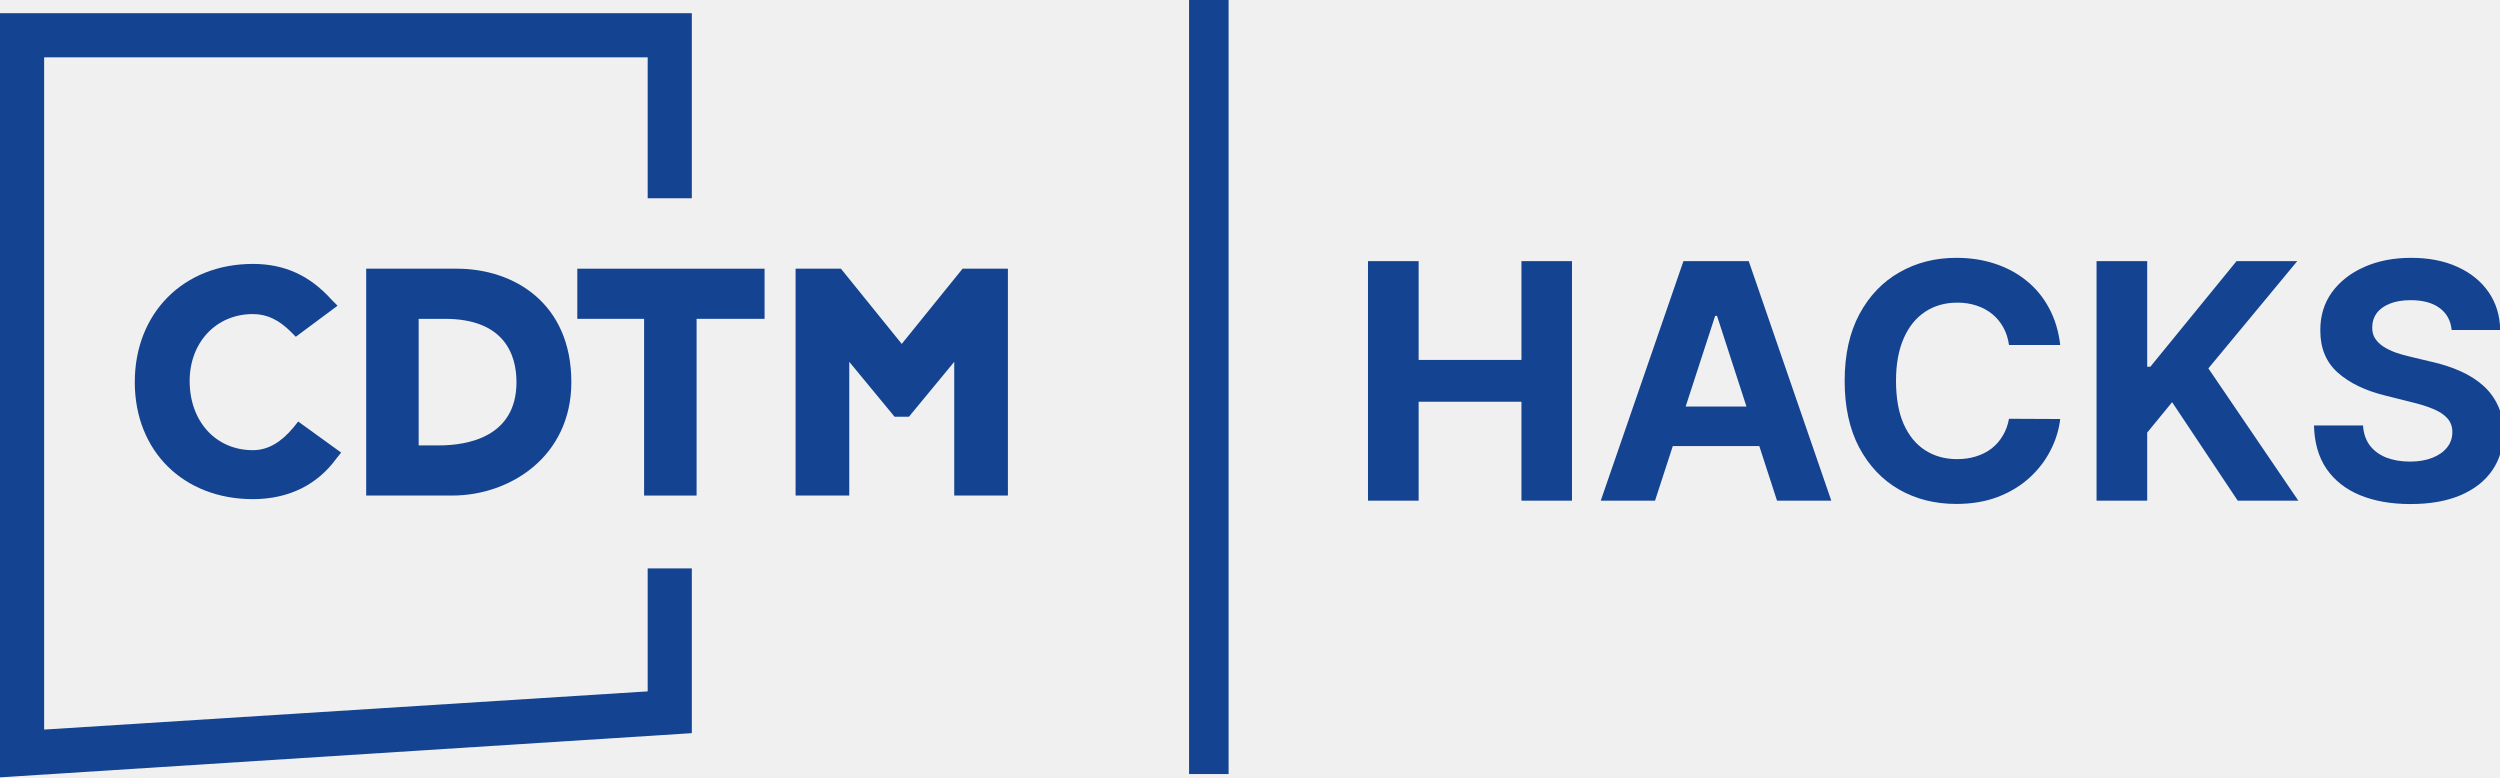
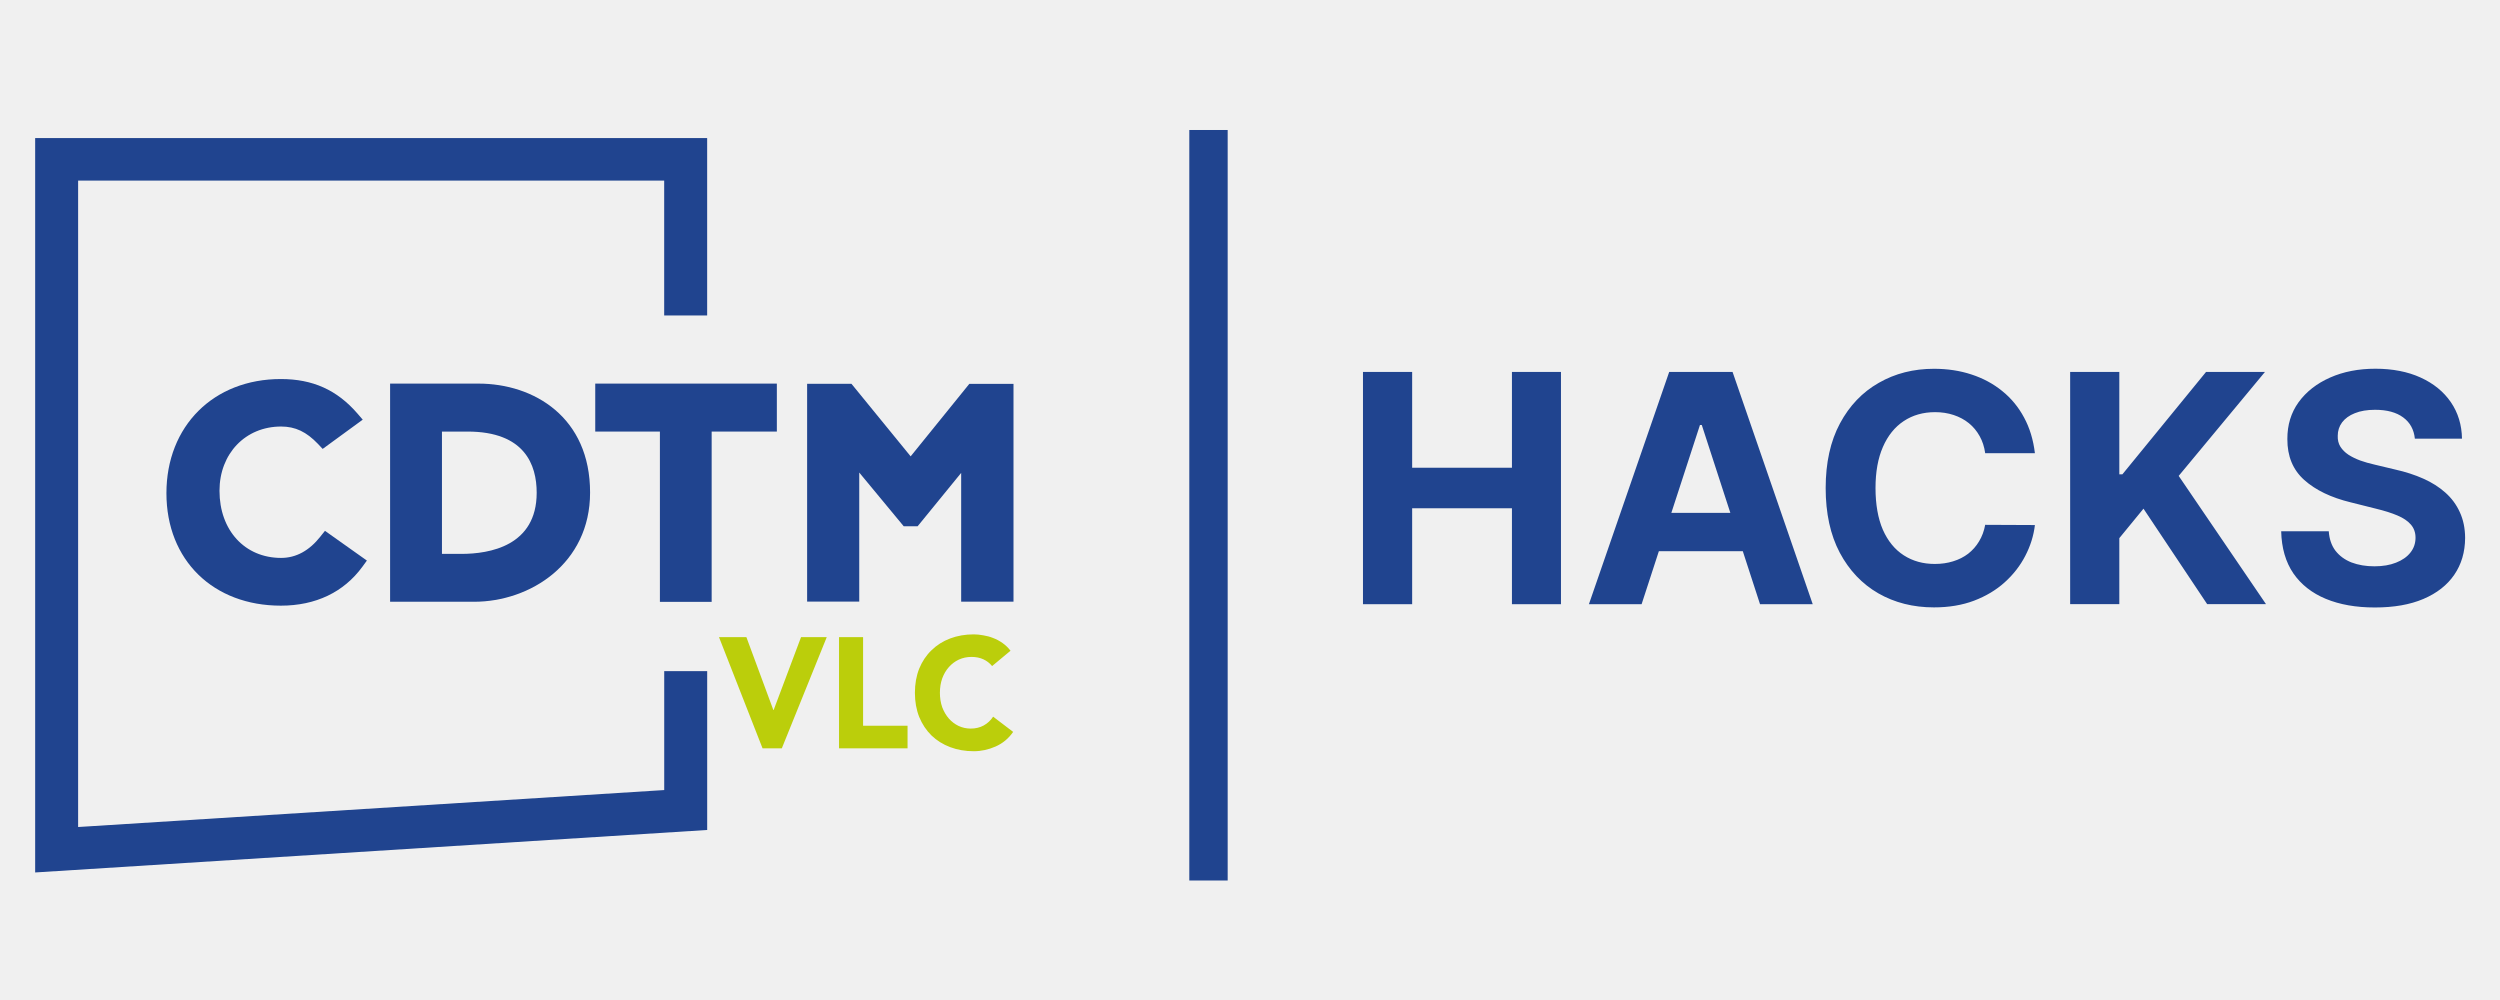
- <svg xmlns="http://www.w3.org/2000/svg" width="759" height="236" viewBox="0 0 759 236" fill="none">
-   <g clip-path="url(#clip0_1002_96)">
-     <g clip-path="url(#clip1_1002_96)">
-       <path d="M0 236V4H210.036V60.188H196.637V17.413H13.399V221.5L196.637 209.9V172.562H210.036V222.587L0 236Z" fill="#134391" />
-       <path d="M175.271 96.8H195.55V150.45H211.484V96.8H232.125V81.575H175.271V96.8Z" fill="#134391" />
-       <path d="M292.239 81.575L273.77 104.412L255.302 81.575H241.541V150.45H257.837V109.85L271.598 126.525H275.943L289.704 109.85V150.45H306V81.575H292.239Z" fill="#134391" />
-       <path d="M138.696 81.575H111.174V150.45H137.247C154.992 150.45 173.46 138.487 173.46 116.012C173.46 92.088 156.078 81.575 138.696 81.575ZM127.108 96.8H135.075C152.819 96.8 156.802 107.312 156.802 116.012C156.802 132.687 141.955 135.225 133.264 135.225H127.108V96.8Z" fill="#134391" />
-       <path d="M89.084 129.788C85.463 134.138 81.479 136.675 76.772 136.675C65.546 136.675 57.579 127.975 57.579 115.65C57.579 104.05 65.546 95.35 76.772 95.35C81.117 95.35 84.739 97.162 88.36 100.788L89.808 102.238L102.483 92.812L100.672 91C94.154 83.75 86.549 80.125 76.772 80.125C55.768 80.125 40.921 94.987 40.921 116.013C40.921 137.038 55.768 151.538 76.772 151.538C87.635 151.538 96.327 147.188 102.121 139.213L103.569 137.4L90.532 127.975L89.084 129.788Z" fill="#134391" />
-     </g>
-     <path d="M415.321 152V79.273H430.697V109.28H461.912V79.273H477.253V152H461.912V121.957H430.697V152H415.321ZM502.466 152H485.989L511.095 79.273H530.911L555.982 152H539.504L521.287 95.892H520.719L502.466 152ZM501.436 123.413H540.357V135.416H501.436V123.413ZM625.486 104.734H609.932C609.648 102.722 609.068 100.935 608.192 99.372C607.316 97.786 606.192 96.437 604.819 95.324C603.445 94.211 601.859 93.359 600.06 92.767C598.284 92.175 596.355 91.879 594.272 91.879C590.507 91.879 587.229 92.814 584.435 94.685C581.641 96.531 579.475 99.23 577.936 102.781C576.398 106.309 575.628 110.594 575.628 115.636C575.628 120.821 576.398 125.177 577.936 128.705C579.499 132.232 581.677 134.895 584.471 136.695C587.264 138.494 590.496 139.393 594.165 139.393C596.225 139.393 598.131 139.121 599.882 138.577C601.658 138.032 603.232 137.239 604.605 136.197C605.979 135.132 607.115 133.842 608.015 132.327C608.938 130.812 609.577 129.083 609.932 127.142L625.486 127.213C625.084 130.551 624.078 133.771 622.468 136.872C620.882 139.95 618.739 142.708 616.04 145.146C613.365 147.561 610.169 149.479 606.452 150.899C602.759 152.296 598.58 152.994 593.917 152.994C587.43 152.994 581.63 151.527 576.516 148.591C571.426 145.655 567.401 141.406 564.442 135.842C561.507 130.279 560.039 123.544 560.039 115.636C560.039 107.705 561.53 100.958 564.513 95.395C567.496 89.831 571.544 85.594 576.658 82.682C581.772 79.746 587.525 78.278 593.917 78.278C598.131 78.278 602.037 78.87 605.635 80.054C609.257 81.238 612.465 82.966 615.259 85.239C618.052 87.488 620.325 90.246 622.077 93.513C623.853 96.78 624.989 100.52 625.486 104.734ZM636.512 152V79.273H651.889V111.339H652.848L679.02 79.273H697.45L670.461 111.837L697.77 152H679.375L659.453 122.099L651.889 131.332V152H636.512ZM744.325 100.189C744.041 97.324 742.822 95.099 740.667 93.513C738.513 91.927 735.589 91.133 731.896 91.133C729.386 91.133 727.268 91.489 725.539 92.199C723.811 92.885 722.485 93.844 721.562 95.075C720.663 96.306 720.213 97.703 720.213 99.266C720.165 100.568 720.438 101.704 721.029 102.675C721.645 103.645 722.485 104.486 723.551 105.196C724.616 105.883 725.847 106.486 727.244 107.007C728.641 107.504 730.132 107.93 731.718 108.286L738.252 109.848C741.425 110.558 744.337 111.505 746.988 112.689C749.64 113.873 751.936 115.329 753.877 117.057C755.819 118.785 757.322 120.821 758.387 123.165C759.476 125.509 760.033 128.196 760.056 131.226C760.033 135.677 758.896 139.536 756.647 142.803C754.422 146.046 751.202 148.567 746.988 150.366C742.798 152.142 737.743 153.03 731.825 153.03C725.954 153.03 720.84 152.13 716.484 150.331C712.152 148.532 708.766 145.868 706.328 142.341C703.913 138.79 702.646 134.398 702.528 129.166H717.407C717.573 131.605 718.271 133.641 719.502 135.274C720.757 136.884 722.426 138.103 724.51 138.932C726.617 139.737 728.996 140.139 731.647 140.139C734.252 140.139 736.512 139.76 738.43 139.003C740.371 138.245 741.875 137.192 742.94 135.842C744.005 134.493 744.538 132.942 744.538 131.19C744.538 129.557 744.053 128.184 743.082 127.071C742.135 125.958 740.738 125.011 738.892 124.23C737.069 123.449 734.832 122.739 732.18 122.099L724.261 120.111C718.129 118.619 713.288 116.287 709.737 113.115C706.186 109.943 704.422 105.67 704.446 100.295C704.422 95.892 705.594 92.045 707.961 88.754C710.352 85.463 713.631 82.895 717.798 81.048C721.965 79.202 726.699 78.278 732.002 78.278C737.4 78.278 742.111 79.202 746.136 81.048C750.184 82.895 753.333 85.463 755.582 88.754C757.831 92.045 758.991 95.856 759.062 100.189H744.325Z" fill="#134391" />
-     <rect x="361" width="12" height="235" fill="#134391" />
-   </g>
+ <svg xmlns="http://www.w3.org/2000/svg" width="1500" zoomAndPan="magnify" viewBox="0 0 1125 450" height="600" preserveAspectRatio="xMidYMid meet" version="1.2">
  <defs>
-     <clipPath id="clip0_1002_96">
-       <rect width="759" height="236" fill="white" />
+     <clipPath id="0b4fe2271d">
+       <path d="M 613 165 L 1109.32 165 L 1109.32 274 L 613 274 Z M 613 165 " />
    </clipPath>
-     <clipPath id="clip1_1002_96">
-       <rect width="306" height="232" fill="white" transform="translate(0 4)" />
+     <clipPath id="9e1d538060">
+       <path d="M 535 58 L 553 58 L 553 396.582 L 535 396.582 Z M 535 58 " />
+     </clipPath>
+     <clipPath id="e5d327eaec">
+       <path d="M 15.82 62 L 319 62 L 319 393 L 15.82 393 Z M 15.82 62 " />
    </clipPath>
  </defs>
+   <g id="36155563bc">
+     <g clip-rule="nonzero" clip-path="url(#0b4fe2271d)">
+       <path style=" stroke:none;fill-rule:nonzero;fill:#20448f;fill-opacity:1;" d="M 613.34 271.887 L 613.34 167.363 L 635.469 167.363 L 635.469 210.492 L 680.371 210.492 L 680.371 167.363 L 702.438 167.363 L 702.438 271.887 L 680.371 271.887 L 680.371 228.715 L 635.469 228.715 L 635.469 271.887 Z M 738.723 271.887 L 715.012 271.887 L 751.141 167.363 L 779.652 167.363 L 815.723 271.887 L 792.012 271.887 L 765.801 191.246 L 764.98 191.246 Z M 737.242 230.797 L 793.234 230.797 L 793.234 248.043 L 737.242 248.043 Z M 915.711 203.953 L 893.34 203.953 C 892.938 201.062 892.102 198.488 890.836 196.25 C 889.57 193.965 887.961 192.023 885.988 190.43 C 884.02 188.832 881.73 187.609 879.141 186.75 C 876.578 185.902 873.805 185.469 870.809 185.469 C 865.402 185.469 860.684 186.82 856.652 189.508 C 852.641 192.168 849.52 196.047 847.301 201.148 C 845.086 206.223 843.98 212.371 843.98 219.629 C 843.98 226.887 845.086 233.34 847.301 238.414 C 849.547 243.488 852.684 247.309 856.711 249.898 C 860.727 252.484 865.371 253.777 870.652 253.777 C 873.617 253.777 876.363 253.391 878.883 252.598 C 881.441 251.824 883.699 250.672 885.672 249.18 C 887.645 247.641 889.285 245.785 890.578 243.617 C 891.902 241.445 892.824 238.961 893.34 236.172 L 915.711 236.273 C 915.137 241.074 913.684 245.699 911.367 250.156 C 909.078 254.582 906 258.547 902.117 262.039 C 898.273 265.52 893.672 268.262 888.32 270.305 C 883.012 272.316 876.996 273.324 870.277 273.324 C 860.941 273.324 852.598 271.211 845.246 267 C 837.922 262.773 832.137 256.68 827.879 248.676 C 823.664 240.684 821.551 231 821.551 219.629 C 821.551 208.262 823.691 198.535 827.98 190.543 C 832.266 182.551 838.094 176.457 845.461 172.277 C 852.812 168.051 861.098 165.953 870.293 165.953 C 876.348 165.953 881.973 166.801 887.152 168.512 C 892.363 170.207 896.98 172.695 900.992 175.957 C 905.008 179.188 908.289 183.156 910.805 187.84 C 913.367 192.539 914.992 197.914 915.711 203.965 Z M 931.566 271.887 L 931.566 167.363 L 953.695 167.363 L 953.695 213.449 L 955.074 213.449 L 992.727 167.363 L 1019.242 167.363 L 980.41 214.156 L 1019.703 271.871 L 993.23 271.871 L 964.57 228.898 L 953.695 242.164 L 953.695 271.871 L 931.566 271.871 Z M 1086.688 197.426 C 1086.285 193.316 1084.531 190.113 1081.422 187.828 C 1078.328 185.543 1074.113 184.406 1068.805 184.406 C 1065.195 184.406 1062.145 184.922 1059.656 185.945 C 1057.164 186.934 1055.266 188.316 1053.93 190.082 C 1052.633 191.852 1051.984 193.863 1051.984 196.105 C 1051.914 197.973 1052.305 199.609 1053.168 201.004 C 1054.059 202.398 1055.266 203.605 1056.793 204.625 C 1058.332 205.617 1060.102 206.48 1062.102 207.227 C 1064.113 207.945 1066.258 208.551 1068.531 209.066 L 1077.926 211.309 C 1082.488 212.328 1086.672 213.695 1090.5 215.391 C 1094.312 217.086 1097.621 219.184 1100.414 221.672 C 1103.203 224.156 1105.375 227.074 1106.902 230.453 C 1108.469 233.816 1109.277 237.68 1109.305 242.035 C 1109.277 248.43 1107.637 253.977 1104.398 258.68 C 1101.203 263.336 1096.57 266.957 1090.5 269.543 C 1084.473 272.102 1077.207 273.367 1068.691 273.367 C 1060.172 273.367 1052.895 272.07 1046.621 269.484 C 1040.391 266.898 1035.512 263.074 1032.004 258.004 C 1028.535 252.902 1026.707 246.59 1026.535 239.062 L 1047.945 239.062 C 1048.188 242.566 1049.18 245.5 1050.965 247.84 C 1052.777 250.156 1055.164 251.91 1058.172 253.102 C 1061.207 254.25 1064.633 254.84 1068.445 254.84 C 1072.258 254.84 1075.453 254.293 1078.199 253.203 C 1080.992 252.109 1083.164 250.602 1084.688 248.66 C 1086.227 246.723 1086.988 244.492 1086.988 241.977 C 1086.988 239.637 1086.285 237.652 1084.891 236.059 C 1083.523 234.461 1081.523 233.098 1078.863 231.977 C 1076.242 230.855 1073.02 229.836 1069.207 228.914 L 1057.812 226.055 C 1048.992 223.914 1042.031 220.566 1036.922 215.996 C 1031.816 211.438 1029.27 205.301 1029.312 197.57 C 1029.285 191.246 1030.969 185.715 1034.375 180.984 C 1037.816 176.258 1042.535 172.562 1048.535 169.906 C 1054.531 167.246 1061.34 165.926 1068.965 165.926 C 1076.59 165.926 1083.508 167.246 1089.293 169.906 C 1095.117 172.562 1099.652 176.258 1102.887 180.984 C 1106.125 185.715 1107.793 191.191 1107.895 197.414 L 1086.688 197.414 Z M 1086.688 197.426 " />
+     </g>
+     <g clip-rule="nonzero" clip-path="url(#9e1d538060)">
+       <path style=" stroke:none;fill-rule:nonzero;fill:#20448f;fill-opacity:1;" d="M 535.191 58.496 L 552.453 58.496 L 552.453 396.227 L 535.191 396.227 Z M 535.191 58.496 " />
+     </g>
+     <g clip-rule="nonzero" clip-path="url(#e5d327eaec)">
+       <path style=" stroke:none;fill-rule:nonzero;fill:#20448f;fill-opacity:1;" d="M 15.82 392.605 L 15.82 62.121 L 318.219 62.121 L 318.219 141.953 L 298.883 141.953 L 298.883 81.277 L 35.156 81.277 L 35.156 372.156 L 298.898 355.527 L 298.898 302.023 L 318.234 302.023 L 318.234 373.492 Z M 15.82 392.605 " />
+     </g>
+     <path style=" stroke:none;fill-rule:nonzero;fill:#20448f;fill-opacity:1;" d="M 267.879 194.207 L 296.957 194.207 L 296.957 270.836 L 320.246 270.836 L 320.246 194.207 L 349.582 194.207 L 349.582 172.621 L 267.863 172.621 L 267.863 194.207 Z M 267.879 194.207 " />
+     <path style=" stroke:none;fill-rule:nonzero;fill:#20448f;fill-opacity:1;" d="M 436.207 172.723 L 409.793 205.359 L 383.164 172.723 L 363.207 172.723 L 363.207 270.734 L 386.66 270.734 L 386.66 212.645 L 406.672 236.82 L 412.93 236.82 L 432.523 212.805 L 432.523 270.75 L 456.074 270.75 L 456.074 172.738 L 436.223 172.738 Z M 436.207 172.723 " />
+     <path style=" stroke:none;fill-rule:nonzero;fill:#20448f;fill-opacity:1;" d="M 215.309 172.621 L 175.543 172.621 L 175.543 270.793 L 213.324 270.793 C 238.645 270.793 265.535 253.59 265.535 221.688 C 265.59 187.812 240.312 172.621 215.293 172.621 Z M 198.895 194.207 L 210.402 194.207 C 236.141 194.207 241.508 209.184 241.508 221.73 C 241.508 245.688 220.301 249.25 207.641 249.25 L 198.879 249.25 L 198.879 194.207 Z M 198.895 194.207 " />
+     <path style=" stroke:none;fill-rule:nonzero;fill:#20448f;fill-opacity:1;" d="M 144.223 241.402 C 139.172 247.812 133.23 251.062 126.496 251.062 C 110.184 251.062 98.773 238.672 98.773 220.852 C 98.773 204.125 110.441 191.938 126.496 191.938 C 132.914 191.938 137.863 194.309 143.113 199.785 L 145.199 202.012 L 163.227 188.848 L 160.824 186.059 C 151.645 175.469 140.711 170.566 126.383 170.566 C 96.113 170.566 74.891 191.691 74.891 221.945 C 74.891 252.195 96.055 272.547 126.383 272.547 C 142.02 272.547 154.684 266.512 163.07 255.043 L 165.098 252.254 L 146.238 238.875 L 144.207 241.402 Z M 144.223 241.402 " />
+     <path style=" stroke:none;fill-rule:nonzero;fill:#bbce0b;fill-opacity:1;" d="M 323.543 286.703 L 335.871 286.703 L 348 319.496 L 348.145 319.496 L 360.473 286.703 L 372.043 286.703 L 351.812 336.758 L 343.152 336.758 Z M 323.543 286.703 " />
+     <path style=" stroke:none;fill-rule:nonzero;fill:#bbce0b;fill-opacity:1;" d="M 377.582 286.703 L 388.387 286.703 L 388.387 326.57 L 408.398 326.57 L 408.398 336.742 L 377.566 336.742 L 377.566 286.688 Z M 377.582 286.703 " />
+     <path style=" stroke:none;fill-rule:nonzero;fill:#bbce0b;fill-opacity:1;" d="M 446.438 299.723 C 445.371 298.402 444.062 297.395 442.496 296.676 C 440.969 295.973 439.184 295.613 437.156 295.613 C 435.129 295.613 433.23 296.016 431.473 296.82 C 429.762 297.625 428.266 298.746 426.973 300.211 C 425.719 301.621 424.727 303.316 423.992 305.297 C 423.301 307.281 422.957 309.422 422.957 311.738 C 422.957 314.051 423.301 316.266 423.992 318.246 C 424.727 320.172 425.719 321.883 426.973 323.336 C 428.223 324.742 429.676 325.852 431.328 326.656 C 433.043 327.461 434.871 327.863 436.797 327.863 C 439.012 327.863 440.984 327.387 442.68 326.453 C 444.395 325.504 445.805 324.195 446.91 322.5 L 455.918 329.355 C 453.848 332.332 451.215 334.516 448.02 335.926 C 444.84 337.332 441.559 338.051 438.18 338.051 C 434.352 338.051 430.812 337.434 427.574 336.211 C 424.34 334.988 421.547 333.238 419.188 330.98 C 416.828 328.668 414.988 325.895 413.648 322.645 C 412.355 319.398 411.707 315.762 411.707 311.75 C 411.707 307.742 412.355 304.121 413.648 300.871 C 414.988 297.625 416.828 294.863 419.188 292.609 C 421.547 290.293 424.34 288.527 427.574 287.305 C 430.812 286.086 434.336 285.465 438.18 285.465 C 439.559 285.465 441 285.609 442.48 285.898 C 444.004 286.129 445.488 286.531 446.91 287.105 C 448.395 287.664 449.805 288.426 451.141 289.359 C 452.48 290.309 453.688 291.461 454.738 292.824 L 446.422 299.75 Z M 446.438 299.723 " />
+   </g>
</svg>
